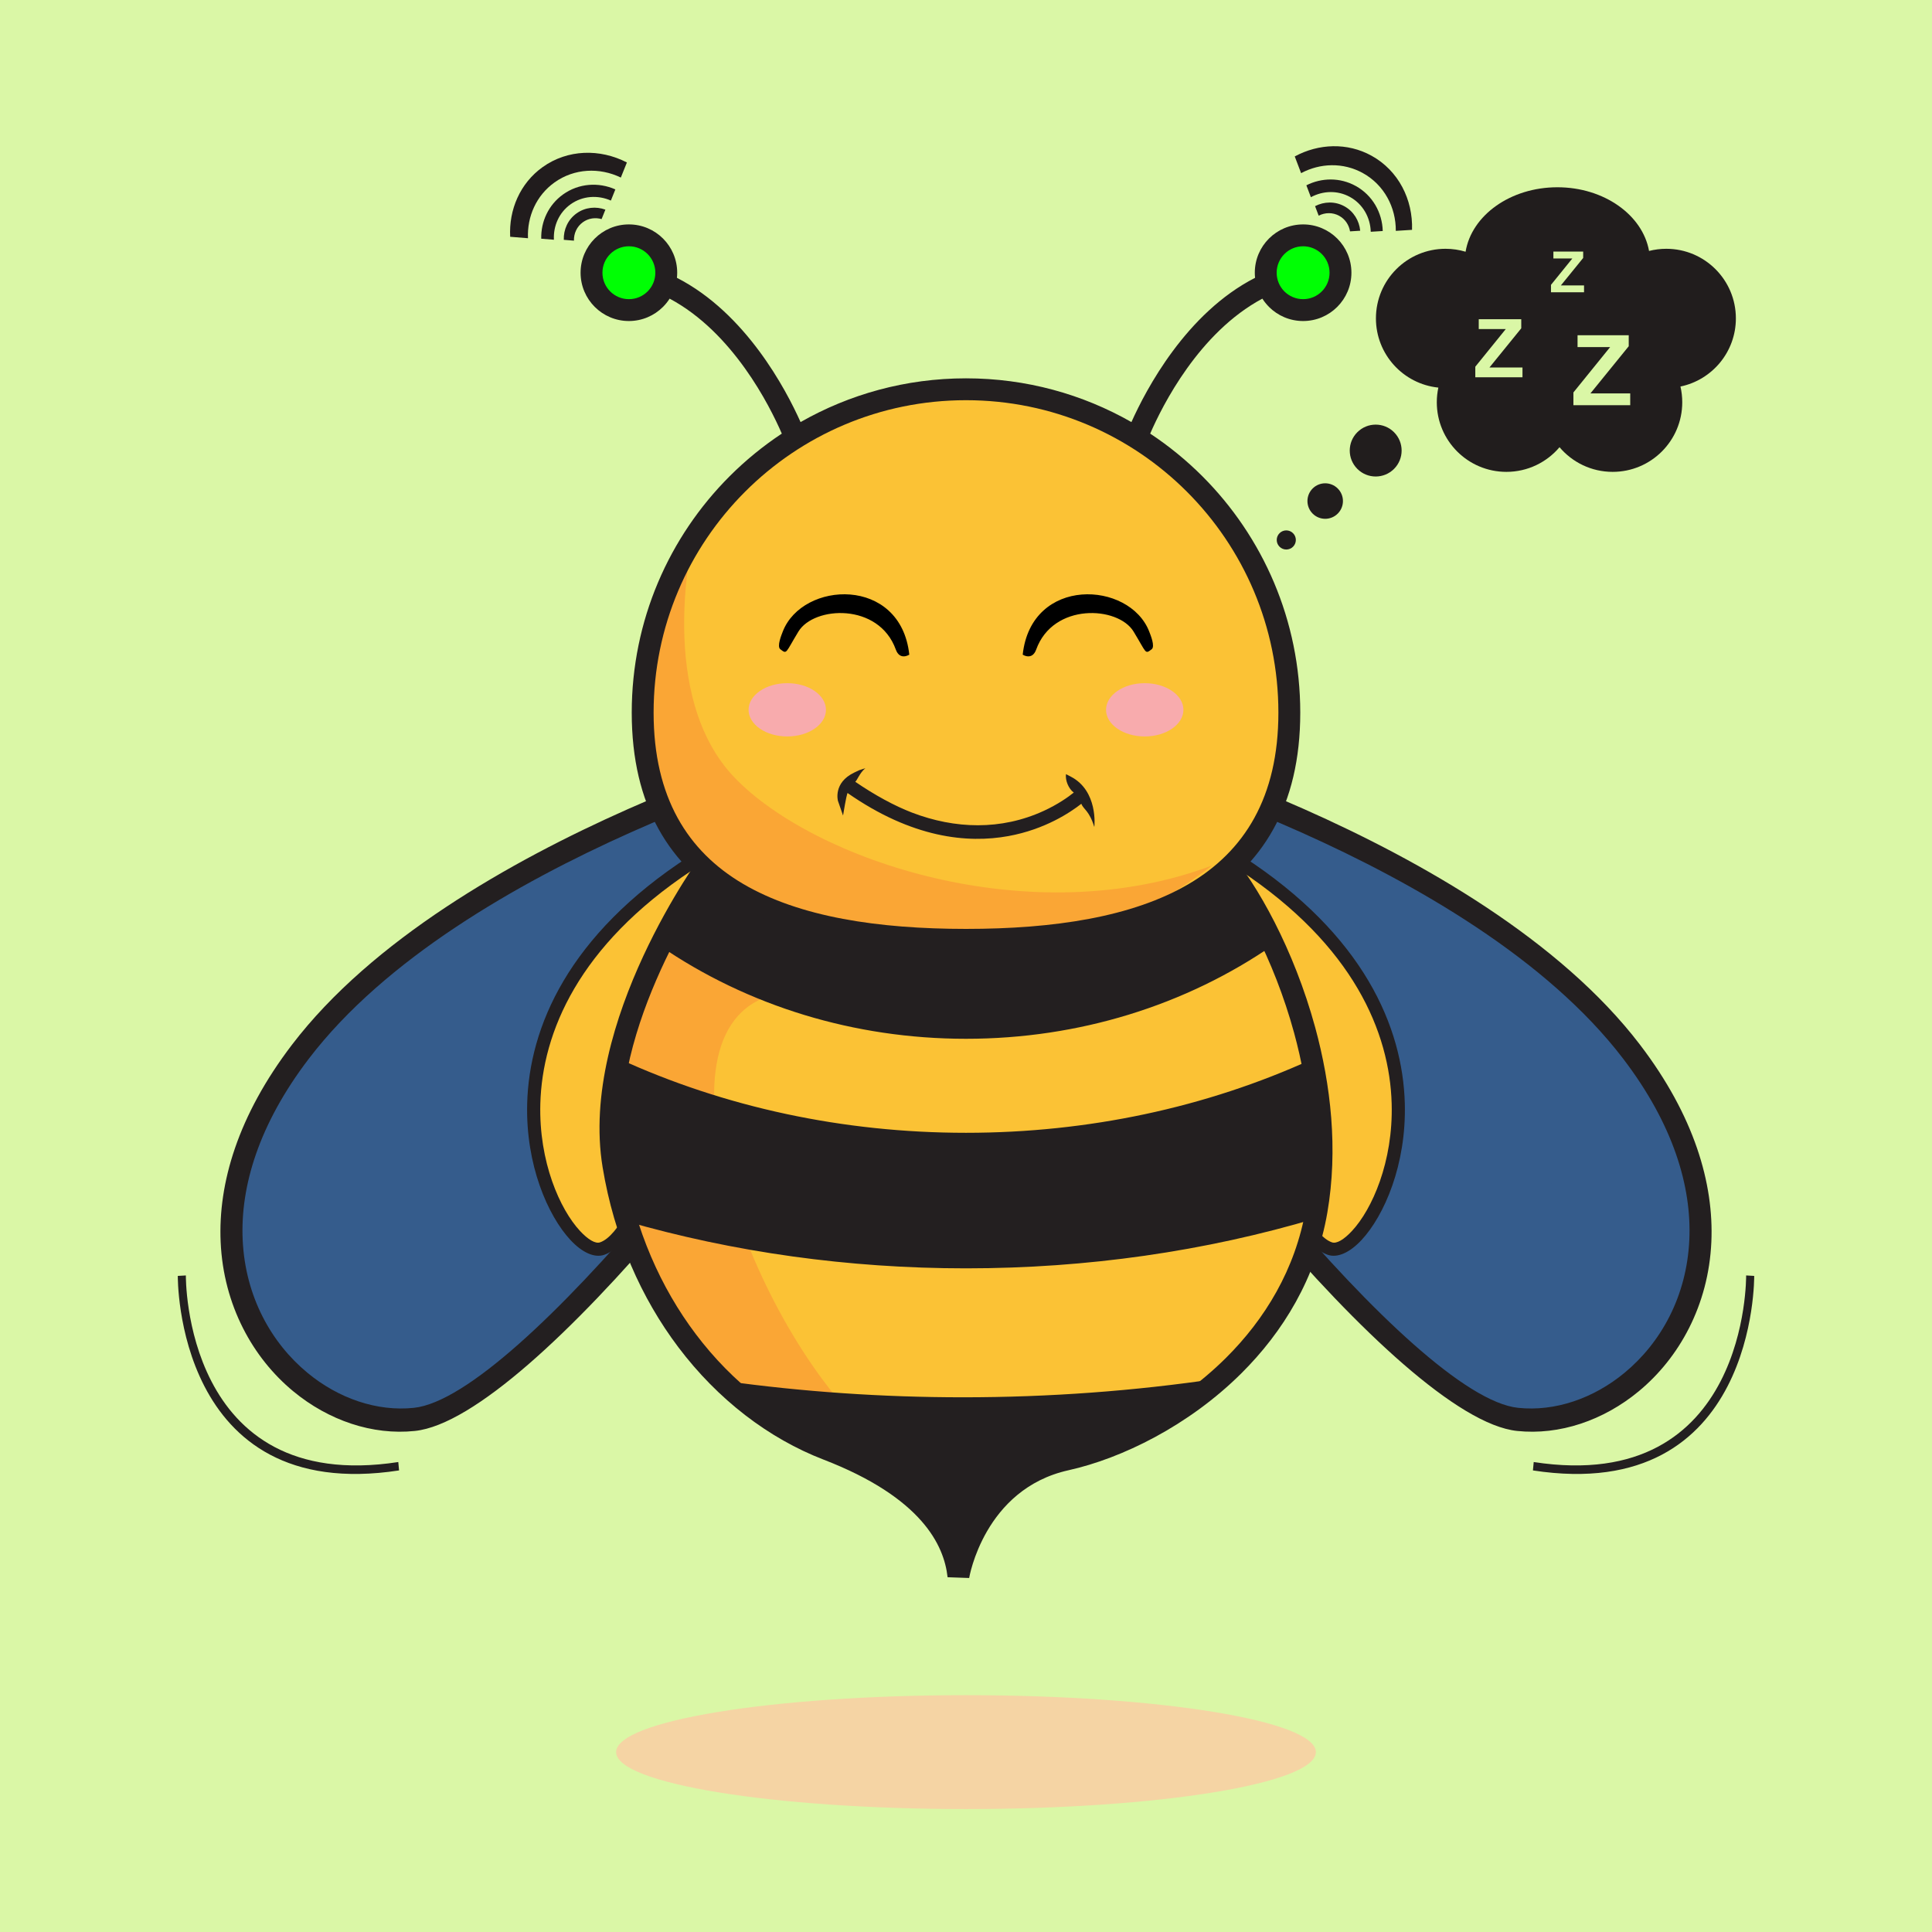
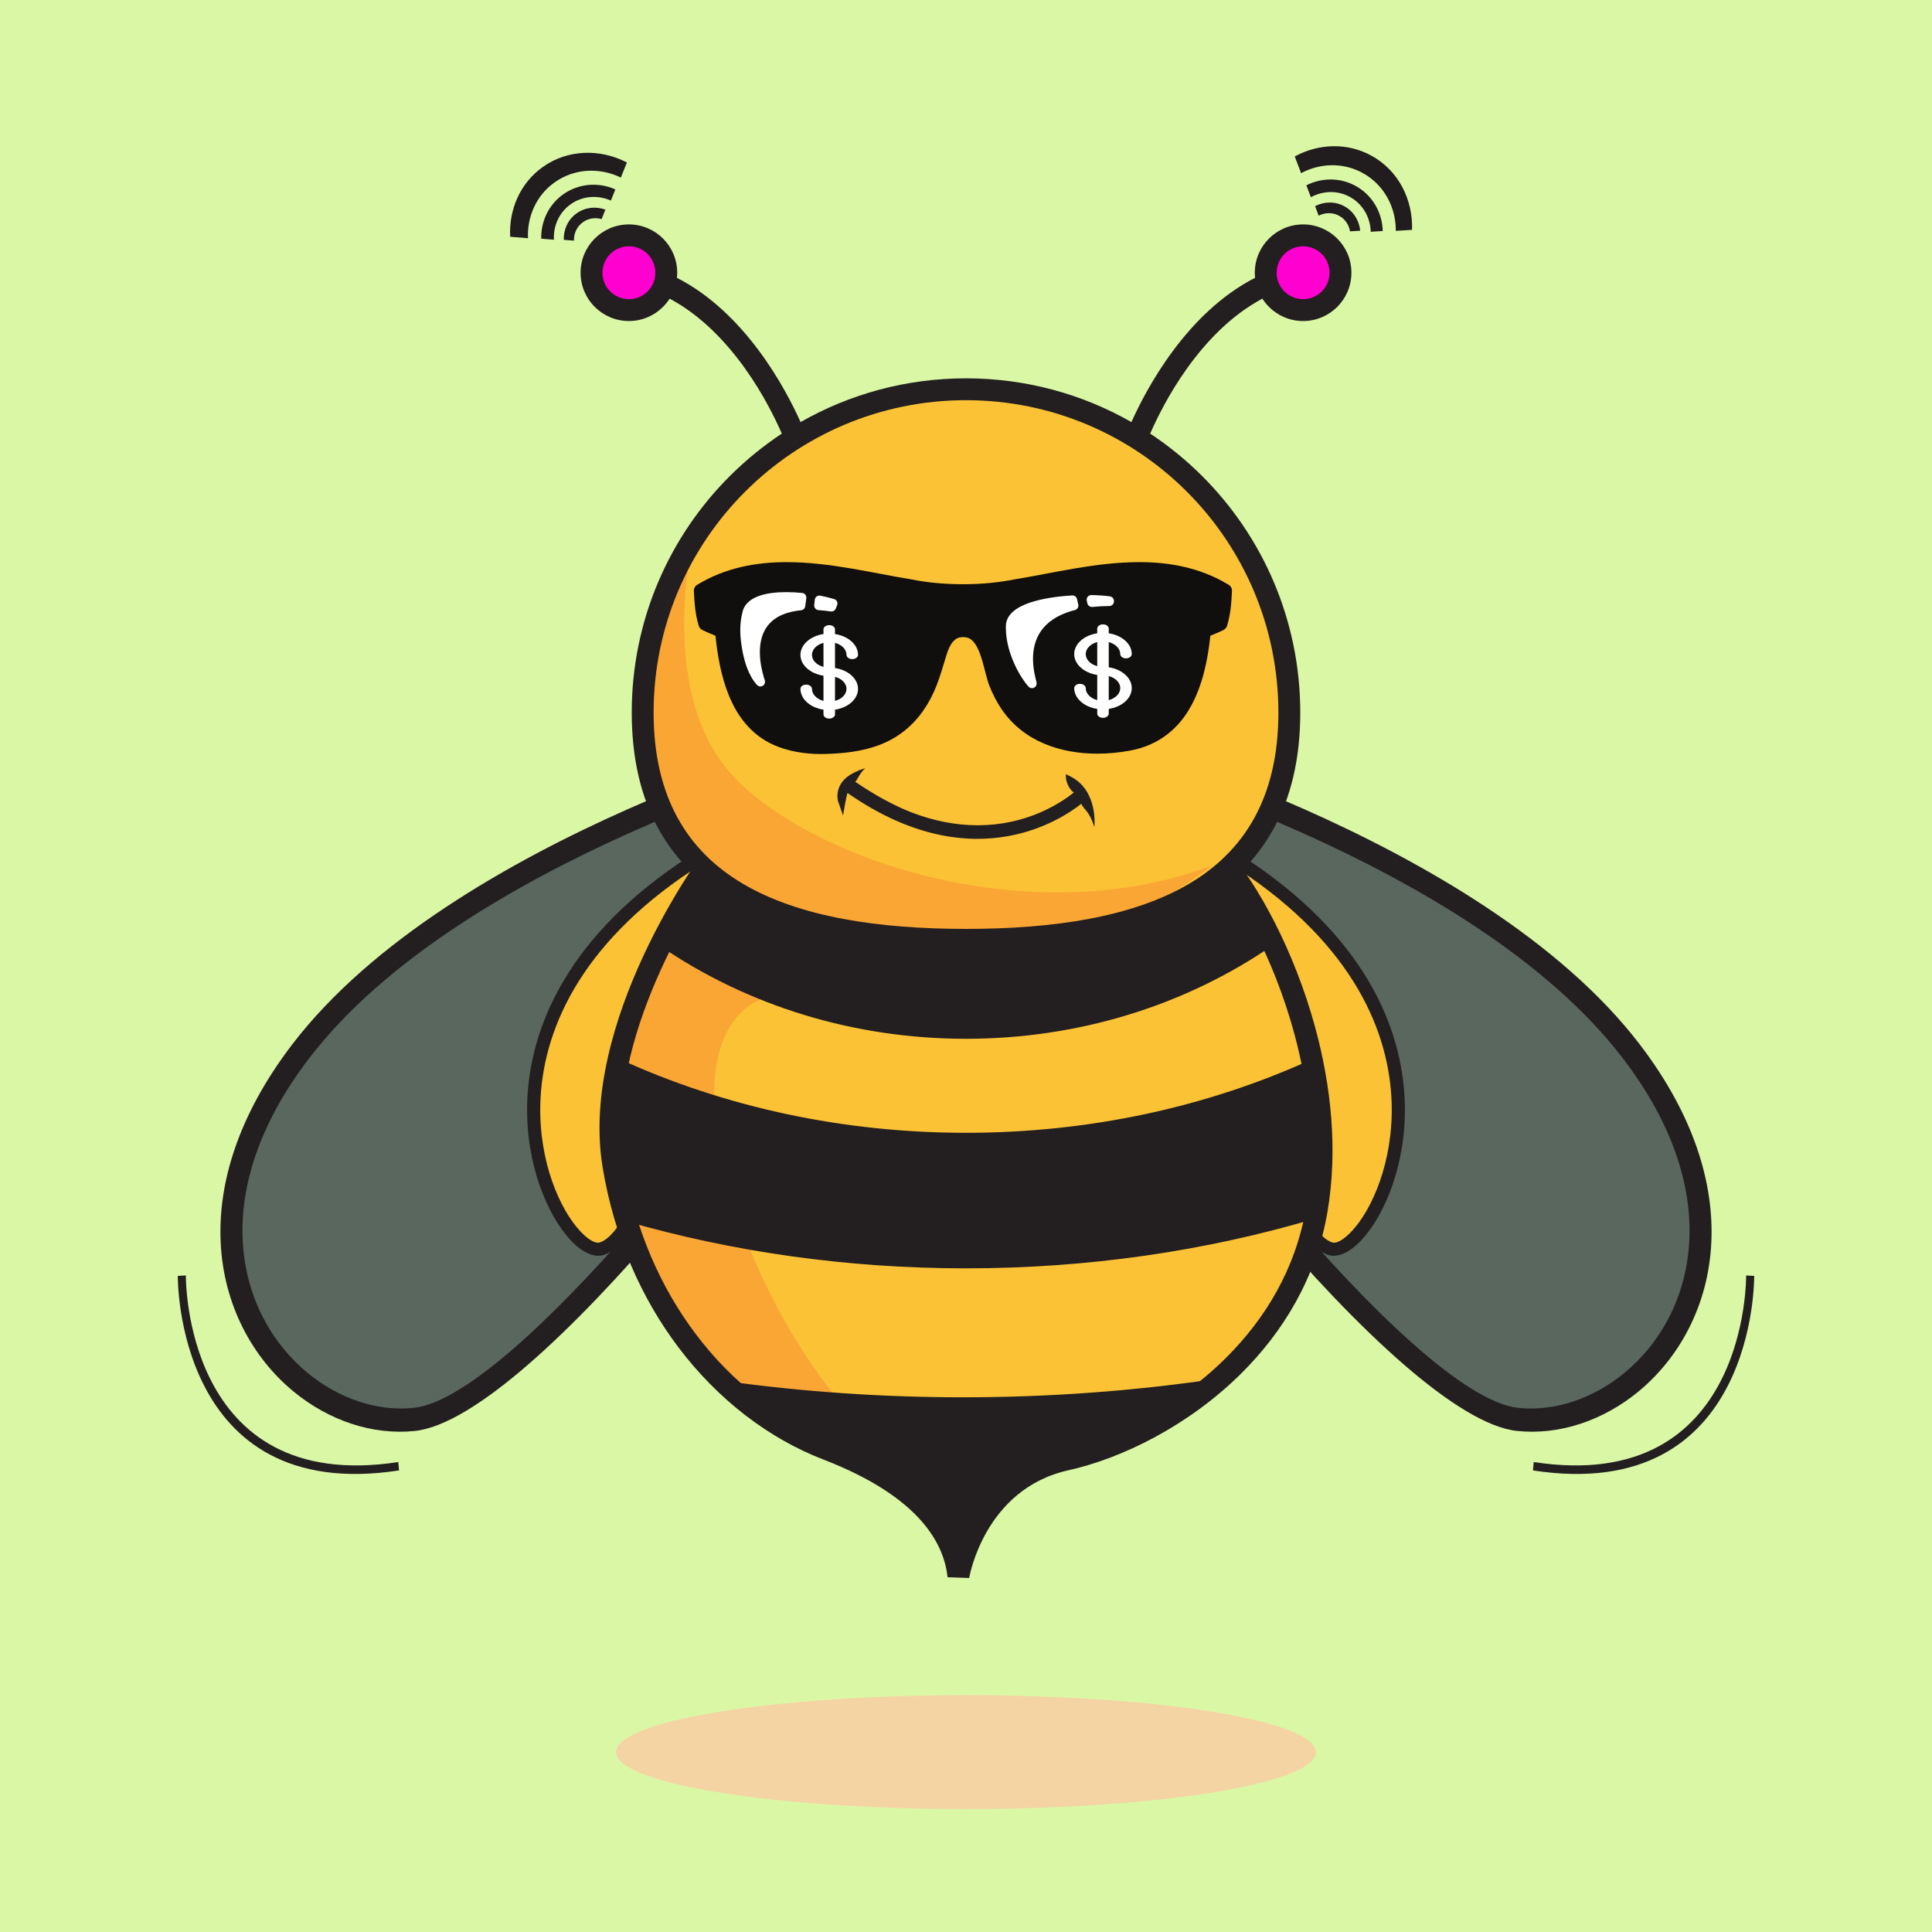
<svg xmlns="http://www.w3.org/2000/svg" version="1.1" id="svg2" xml:space="preserve" width="6400" height="6400" viewBox="0 0 6400 6400">
  <defs id="defs6" />
  <g id="g10" transform="matrix(1.333333,0,0,-1.333333,0,6400)">
    <g id="g12" transform="scale(0.1)">
      <path d="M 0.004,48000 H 48000 V 0 H 0.004 v 48000 0" style="fill:#DAF7A6;fill-opacity:1;fill-rule:evenodd;stroke:none" id="path14" />
      <path d="m 43382.3,16311.9 c 0,-15.6 63,-5457.9 -5277.5,-4635.8 l -19.4,-208.4 c 5562.6,-856.3 5497.1,4816.6 5497.1,4832.7 l -200.2,11.5 v 0" style="fill:#231f20;fill-opacity:1;fill-rule:nonzero;stroke:none" id="path16" />
-       <path d="m 26952.2,29578.4 c 0,0 9673.9,-2585.9 13583.8,-7707.7 3909.8,-5121.7 336.4,-9467.3 -2831.4,-9135 -3167.7,332.2 -11788.2,11960 -12335.3,14577.4 -547,2617.5 1582.9,2265.3 1582.9,2265.3 v 0" style="fill:#355C8C;fill-opacity:1;fill-rule:evenodd;stroke:none" id="path18" />
-       <path d="m 27102.2,29536.7 c 1232.5,-349.6 9809.2,-2917.9 13433.8,-7666 3361.2,-4403.1 1191.8,-8232.6 -1495.9,-9009.4 516.6,1033.8 1618.8,4225.3 -2168.3,7651.6 -4613.7,4174.1 -6523.7,5325.4 -8440.2,6128.2 -989.7,414.6 -1331.9,1724.6 -1329.4,2895.6 v 0" style="fill:#355C8C;fill-opacity:1;fill-rule:evenodd;stroke:none" id="path20" />
+       <path d="m 26952.2,29578.4 c 0,0 9673.9,-2585.9 13583.8,-7707.7 3909.8,-5121.7 336.4,-9467.3 -2831.4,-9135 -3167.7,332.2 -11788.2,11960 -12335.3,14577.4 -547,2617.5 1582.9,2265.3 1582.9,2265.3 v 0" style="fill:#59675E;fill-opacity:1;fill-rule:evenodd;stroke:none" id="path18" />
+       <path d="m 27102.2,29536.7 c 1232.5,-349.6 9809.2,-2917.9 13433.8,-7666 3361.2,-4403.1 1191.8,-8232.6 -1495.9,-9009.4 516.6,1033.8 1618.8,4225.3 -2168.3,7651.6 -4613.7,4174.1 -6523.7,5325.4 -8440.2,6128.2 -989.7,414.6 -1331.9,1724.6 -1329.4,2895.6 v 0" style="fill:#59675E;fill-opacity:1;fill-rule:evenodd;stroke:none" id="path20" />
      <path d="m 40745.5,22043.9 c -3971.9,5203 -13710.1,7805.8 -13738.2,7813.4 l -30.9,5.5 c -7.1,1.1 -2503.1,413.1 -1873.8,-2597.3 317,-1517.3 3221.4,-5918.8 6264.4,-9515 2377,-2809 4862.4,-5148.5 6324.9,-5301.9 1052.8,-110.4 2144,259.2 3021.4,984.4 501.6,414.6 934.8,947.3 1251.8,1574.4 317.6,628.2 518.1,1349.1 553.1,2137.9 64.5,1451.8 -426.8,3135.6 -1772.7,4898.6 z m -13838.8,7253 c 334,-90.3 9635.9,-2642.6 13419.7,-7599.3 1247.1,-1633.7 1703.2,-3176.1 1644.6,-4495 -31.3,-705.8 -209,-1347.6 -490.4,-1904.2 -282,-557.9 -669.3,-1033.4 -1118.8,-1404.9 -774,-639.8 -1729.4,-966.7 -2644.5,-870.8 -1301.8,136.6 -3657.7,2388.8 -5950.4,5098.1 -2988.8,3532.2 -5831.2,7806.8 -6130.7,9239.9 -435.4,2082.5 1072.2,1960.9 1270.5,1936.2 v 0" style="fill:#231f20;fill-opacity:1;fill-rule:nonzero;stroke:none" id="path22" />
      <path d="m 4617.65,16311.9 c 0.03,-15.6 -62.9,-5457.9 5277.59,-4635.8 l 19.32,-208.4 c -5562.61,-856.3 -5497.03,4816.6 -5497.08,4832.7 l 200.17,11.5 v 0" style="fill:#231f20;fill-opacity:1;fill-rule:nonzero;stroke:none" id="path24" />
-       <path d="m 21047.8,29578.4 c 0,0 -9673.9,-2585.9 -13583.77,-7707.7 -3909.86,-5121.7 -336.39,-9467.3 2831.37,-9135 3167.7,332.2 11788.2,11960 12335.3,14577.4 547,2617.5 -1582.9,2265.3 -1582.9,2265.3 v 0" style="fill:#355C8C;fill-opacity:1;fill-rule:evenodd;stroke:none" id="path26" />
-       <path d="m 20897.8,29536.7 c -1232.5,-349.6 -9809.2,-2917.9 -13433.77,-7666 -3361.26,-4403.1 -1191.83,-8232.6 1495.83,-9009.4 -516.52,1033.8 -1618.74,4225.3 2168.34,7651.6 4613.7,4174.1 6523.7,5325.4 8440.2,6128.2 989.7,414.6 1331.9,1724.6 1329.4,2895.6 v 0" style="fill:#355C8C;fill-opacity:1;fill-rule:evenodd;stroke:none" id="path28" />
+       <path d="m 21047.8,29578.4 c 0,0 -9673.9,-2585.9 -13583.77,-7707.7 -3909.86,-5121.7 -336.39,-9467.3 2831.37,-9135 3167.7,332.2 11788.2,11960 12335.3,14577.4 547,2617.5 -1582.9,2265.3 -1582.9,2265.3 v 0" style="fill:#59675E;fill-opacity:1;fill-rule:evenodd;stroke:none" id="path26" />
+       <path d="m 20897.8,29536.7 c -1232.5,-349.6 -9809.2,-2917.9 -13433.77,-7666 -3361.26,-4403.1 -1191.83,-8232.6 1495.83,-9009.4 -516.52,1033.8 -1618.74,4225.3 2168.34,7651.6 4613.7,4174.1 6523.7,5325.4 8440.2,6128.2 989.7,414.6 1331.9,1724.6 1329.4,2895.6 v 0" style="fill:#59675E;fill-opacity:1;fill-rule:evenodd;stroke:none" id="path28" />
      <path d="m 7254.46,22043.9 c 3971.94,5203 13710.14,7805.8 13738.24,7813.4 l 30.9,5.5 c 7.1,1.1 2503.1,413.1 1873.9,-2597.3 -317.1,-1517.3 -3221.5,-5918.8 -6264.5,-9515 -2377,-2809 -4862.4,-5148.5 -6324.9,-5301.9 -1052.77,-110.4 -2143.99,259.2 -3021.39,984.4 -501.63,414.6 -934.83,947.3 -1251.8,1574.4 -317.63,628.2 -518.1,1349.1 -553.08,2137.9 -64.48,1451.8 426.79,3135.6 1772.63,4898.6 z m 13838.84,7253 c -334,-90.3 -9635.9,-2642.6 -13419.7,-7599.3 -1247.07,-1633.7 -1703.21,-3176.1 -1644.65,-4495 31.31,-705.8 209.02,-1347.6 490.46,-1904.2 282.04,-557.9 669.3,-1033.4 1118.76,-1404.9 774.04,-639.8 1729.46,-966.7 2644.53,-870.8 1301.8,136.6 3657.7,2388.8 5950.4,5098.1 2988.8,3532.2 5831.2,7806.8 6130.7,9239.9 435.4,2082.5 -1072.2,1960.9 -1270.5,1936.2 v 0" style="fill:#231f20;fill-opacity:1;fill-rule:nonzero;stroke:none" id="path30" />
      <path d="m 17218.8,26589.7 c -6484.5,-4201.6 -3293.6,-9956.2 -2261.3,-9611.2 922.2,308.3 1725.7,3379.8 2793.9,4774.6 1782.5,2327.6 -532.6,4836.6 -532.6,4836.6 v 0" style="fill:#fbc235;fill-opacity:1;fill-rule:evenodd;stroke:none" id="path32" />
      <path d="m 13097.8,20587.9 c 51.7,1884.1 1011.7,4181.8 4032,6138.8 l 116.7,75.6 93.3,-102.5 c 6.8,-7.5 2407.7,-2609.2 541.6,-5046 -445.4,-581.5 -850,-1476.4 -1236.3,-2330.7 -536.9,-1187.6 -1040.1,-2300.5 -1635.8,-2499.5 -242.7,-81.1 -547.3,57.7 -838.5,371 -277.4,298.5 -557.9,766.2 -762.3,1351 -202.4,579 -331.6,1276.6 -310.7,2042.3 z m 4090.3,5786.2 c -2815.5,-1867.6 -3715.2,-4026.2 -3763.8,-5795.1 -19.8,-722.5 102.1,-1380.1 292.8,-1925.8 188.6,-539.8 443.4,-967 693.2,-1235.7 200.9,-216.3 381.6,-322 495.4,-284 459.7,153.6 934.4,1203.5 1441,2324 393.8,871 806.3,1783.2 1274.7,2394.8 1491.1,1947.1 -33.8,4035.5 -433.3,4521.8 v 0" style="fill:#231f20;fill-opacity:1;fill-rule:nonzero;stroke:none" id="path34" />
      <path d="m 30781.1,26589.7 c 6484.5,-4201.6 3293.6,-9956.2 2261.3,-9611.2 -922.2,308.3 -1725.7,3379.8 -2793.9,4774.6 -1782.5,2327.6 532.6,4836.6 532.6,4836.6 v 0" style="fill:#fbc235;fill-opacity:1;fill-rule:evenodd;stroke:none" id="path36" />
      <path d="m 34575.6,20579 c -48.6,1769 -948.3,3927.5 -3763.8,5795.1 -399.4,-486.3 -1924.4,-2574.7 -433.3,-4521.8 468.4,-611.7 880.9,-1523.9 1274.7,-2394.9 506.6,-1120.4 981.4,-2170.3 1441,-2323.9 113.8,-38 294.5,67.7 495.4,284 249.9,268.8 504.6,695.9 693.3,1235.7 190.7,545.7 312.5,1203.4 292.7,1925.8 z m -3705.4,6147.7 c 3020.3,-1957 3980.2,-4254.7 4031.9,-6138.8 21,-765.6 -108.3,-1463.2 -310.6,-2042.3 -204.4,-584.8 -485,-1052.4 -762.4,-1351 -291.1,-313.2 -595.8,-452.1 -838.6,-371 -595.6,199 -1098.7,1311.8 -1635.7,2499.4 -386.2,854.4 -790.8,1749.2 -1236.3,2330.8 -1866.1,2436.8 534.8,5038.5 541.6,5046 l 93.4,102.5 116.7,-75.6 v 0" style="fill:#231f20;fill-opacity:1;fill-rule:nonzero;stroke:none" id="path38" />
      <path d="m 17508.5,26400.5 c -606.3,-892.2 -2768.1,-4332.9 -2269.2,-7357.2 578.8,-3508.7 2785.4,-6076.8 5317.4,-7053.6 2532.1,-976.6 3157,-2242.6 3255.4,-3146.9 0,0 398,2387.4 2676.9,2893.8 2278.7,506.3 5606.7,2604.4 6221.6,6185.5 581.4,3385.8 -1003.7,6965.2 -2187.1,8507.2 C 29065.2,25093.9 26686.8,24650 24000,24650 c -2667.3,0 -5030.6,437.7 -6491.5,1750.5 v 0" style="fill:#fbc235;fill-opacity:1;fill-rule:evenodd;stroke:none" id="path40" />
      <path d="m 17508.5,26400.5 c -606.3,-892.2 -2768.1,-4332.9 -2269.2,-7357.2 578.8,-3508.7 2785.4,-6076.8 5317.4,-7053.6 250.4,-96.6 481.9,-196 696.3,-297.6 118,478.1 -23.8,1031.8 -535.5,1667.4 -2875.5,3571.7 -4805.4,10613.5 -283.2,9962.2 2516.8,-362.6 5158.4,666.9 7006.8,1651.3 -1043,-229.6 -2209.6,-323 -3441.1,-323 -2667.3,0 -5030.6,437.7 -6491.5,1750.5 v 0" style="fill:#faa635;fill-opacity:1;fill-rule:evenodd;stroke:none" id="path42" />
      <path d="m 14971.9,18999.8 c -597.3,3621.2 2463.6,7769.8 2472.4,7781.7 l 70.6,96.4 6660.7,717.7 c 104.7,15.2 5071.8,732 6352.5,-742.8 706.3,-813.3 1620.1,-2445 2147,-4376.8 390.7,-1432.9 571.5,-3035.2 302.9,-4599.6 -280.3,-1633 -1102.1,-2967.8 -2135.6,-3995.2 -1313.2,-1305.5 -2974.1,-2115.4 -4295.1,-2408.9 -2100.2,-466.7 -2467.8,-2671 -2468.8,-2677.3 l -535.9,19.1 c -44,405.3 -208.1,893.9 -649.3,1395.7 -459.7,522.9 -1214.9,1057.1 -2434.3,1527.3 -1356.6,523.4 -2621.6,1485.8 -3607.5,2793.6 -916,1215.1 -1592.8,2730.1 -1879.6,4469.1 z m 2840.9,7365.1 c -438,-624.4 -2815.8,-4187.5 -2306.1,-7278.1 271.7,-1647 911.7,-3080.6 1777.7,-4229.3 925,-1227 2106.4,-2127.8 3369.9,-2615.2 1312.7,-506.2 2136.2,-1093.5 2646.5,-1673.8 236.4,-268.9 406.5,-536.8 527.4,-795.5 348.5,796.1 1091.3,1892.1 2602.4,2227.9 1236.2,274.6 2793.7,1035.6 4029.7,2264.4 960.4,954.7 1723.6,2192.3 1982.9,3702.4 254.2,1480.8 81.6,3002.7 -290.2,4366.1 -503.9,1847.9 -1368.7,3397.9 -2034.5,4164.6 -1094.8,1260.7 -5857.6,561.7 -5871.3,559.8 l -6434.4,-693.3 v 0" style="fill:#231f20;fill-opacity:1;fill-rule:nonzero;stroke:none" id="path44" />
      <path d="m 17991.9,13650.1 c 770.7,-742.2 1646.2,-1306 2564.8,-1660.4 2532.1,-976.6 3157,-2242.6 3255.4,-3146.9 0,0 398,2387.4 2676.9,2893.8 1150.5,255.6 2568.4,917.3 3769.5,1970.4 -2041.9,-302.7 -4159.3,-463.3 -6330.9,-463.3 -2031.7,0 -4016.2,140.4 -5935.7,406.4 z m -2629.1,8007.4 c -191.6,-859.5 -265.3,-1753.7 -123.5,-2614.2 76.6,-464.1 181.9,-911.6 312.4,-1341.1 2623.9,-757 5471.5,-1172.9 8448.3,-1172.9 3065.4,0 5994.4,439.7 8682.4,1240.2 9.9,50.5 19.4,101.4 28.2,152.6 214.6,1250.2 133.7,2526.6 -113.1,3717.3 -2546.6,-1161.9 -5477.7,-1824.5 -8597.5,-1824.5 -3136,0 -6081.2,669.5 -8637.2,1842.6 z m 2145.6,4743 c -222.6,-327.5 -654.5,-998.1 -1087.6,-1865.5 2104.5,-1444.5 4730.6,-2302.5 7579.2,-2302.5 2868,0 5510.1,869.7 7621.6,2332 -356.3,763.3 -745,1404.9 -1097.9,1864.9 C 29065.3,25094 26686.9,24650 24000,24650 c -2667.4,0 -5030.7,437.7 -6491.6,1750.5 v 0" style="fill:#231f20;fill-opacity:1;fill-rule:evenodd;stroke:none" id="path46" />
      <path d="m 19192.5,12642.8 c -430.7,279 -843.1,606.2 -1229,977.9 l 34,70 c 966.5,-134 1949.9,-236.2 2947.6,-304.4 980.7,-67.2 1975.6,-101.7 2982.6,-101.7 1075.2,0 2137.1,39.4 3182.5,116 1064.8,77.9 2113.2,194.4 3142.4,347 l 32.8,-71.3 c -572.2,-501.8 -1193.6,-915.2 -1812,-1238.4 -685.4,-358.2 -1367.6,-606.1 -1975.6,-741.2 -2251.9,-500.3 -2644.2,-2854.3 -2645.3,-2861 l -81,2.8 c -48.5,445 -226.8,979.5 -705.2,1523.6 -481.2,547.2 -1265.4,1103.9 -2524.3,1589.5 -463.3,178.7 -915.8,410.5 -1349.5,691.2 z m -1080.3,949.6 c 355.6,-332.4 732.5,-627.1 1124.8,-881.1 428.9,-277.5 876.3,-506.8 1334.4,-683.5 1273,-491 2067.6,-1055.7 2556.4,-1611.6 417.1,-474.3 612.3,-942.7 692.4,-1354.2 159,600 769,2294.3 2660,2714.5 601.3,133.5 1276.4,378.9 1955.3,733.8 574.8,300.5 1152.3,679.5 1689.9,1135.8 -986.4,-142.8 -1990.4,-252.6 -3009.4,-327.2 -1048,-76.7 -2111.7,-116.2 -3188.3,-116.2 -1007.9,0 -2004.7,34.6 -2988.1,101.9 -955.9,65.4 -1899.1,162 -2827.4,287.8 z m -2977,6760.6 c 24.8,440.6 91.5,881.3 187.8,1313.3 l 11,49.3 45.8,-21 c 1295.3,-594.5 2691.3,-1059.5 4161.6,-1373.1 1424.1,-303.8 2918.2,-465.6 4458.6,-465.6 1532.6,0 3019.4,160.2 4436.8,460.9 1463.4,310.6 2853.3,771 4143.8,1359.8 l 46.6,21.2 10.4,-50.2 c 129.3,-624.4 213.4,-1272.5 233.3,-1928 18.2,-599.3 -17.1,-1204.9 -120,-1804.4 l -33,-177.9 -23.8,-7 c -1362.7,-405.8 -2787.3,-719 -4260,-929.4 -1436.6,-205.2 -2918.9,-312.6 -4434.1,-312.6 -1471,0 -2910.9,101.5 -4308.2,295.5 -1432.5,198.9 -2820.4,495.2 -4151.3,879.2 l -21.4,6.1 -6.5,21.2 c -66.3,218.3 -126,440.4 -178.5,665.7 -51.6,221.9 -96.8,448.9 -135.1,680.7 -71.4,433.4 -88.6,875.1 -63.8,1316.3 z m 256.7,1246.4 c -89.4,-411.6 -151.4,-831.2 -175,-1250.9 -24.5,-435.8 -7.6,-871.6 62.8,-1298.7 37.6,-228.3 82.6,-453.6 134.2,-675.2 50.8,-218.2 107.8,-431.4 170.4,-639.4 1319.8,-379.7 2696.8,-673 4118.8,-870.4 1392.8,-193.3 2829,-294.5 4296.9,-294.5 1511.8,0 2990.3,107 4422.5,311.6 1460.2,208.6 2872.8,518.6 4224.5,919.8 l 23.3,127.2 c 102,594.3 137,1194.6 118.9,1788.5 -19.2,633 -98.7,1259.2 -221.4,1863.7 -1283.1,-581.3 -2662.8,-1036.3 -4113.9,-1344.3 -1423.5,-302 -2916,-462.8 -4453.9,-462.8 -1545.7,0 -3045.5,162.4 -4475.6,467.5 -1458.5,311.1 -2844.5,770.8 -4132.5,1357.9 z m 1616.6,4091.7 c 190,317.3 354.3,567.8 466.1,732.3 l 26.4,38.8 34.7,-31.2 c 725.2,-651.7 1675.4,-1086.4 2775.8,-1358.4 1103.1,-272.5 2357.6,-381.6 3688.5,-381.6 1340.5,0 2603.6,110.7 3712.6,387.6 1106.5,276.4 2059.8,718.2 2783.5,1380.9 l 32.9,30.1 27.1,-35.4 c 182.8,-238.2 375.3,-525.1 567.9,-852.3 180.7,-306.9 361.5,-649.3 534.5,-1020.2 l 14.7,-31.3 -28.4,-19.6 c -1078,-746.6 -2294.3,-1339.3 -3608.2,-1741.3 -1267,-387.7 -2624.8,-598 -4036.6,-598 -1402.3,0 -2751.4,207.5 -4011.3,590.3 -1306.3,396.8 -2516.5,982 -3590.9,1719.4 l -29.5,20.2 15.9,31.8 c 216.6,434 433.5,819.7 624.3,1137.9 z m 507.5,647.9 c -109.5,-162.5 -262,-397.1 -437.4,-689.8 -184.5,-307.8 -394.2,-680.3 -605.2,-1100.6 1060.6,-723.5 2253,-1298 3539,-1688.7 1251.7,-380.3 2592.8,-586.5 3987.6,-586.5 1404.2,0 2753.9,209 4013,594.3 1293.8,395.8 2492.5,978 3556.9,1710.8 -167.5,356.6 -342.1,686.1 -516.3,982.1 -181.2,307.7 -362.4,579.8 -535.5,808.7 -730.3,-656 -1683.4,-1094.8 -2785.6,-1370 -1116.5,-278.8 -2386.1,-390.2 -3732.5,-390.2 -1336.5,0 -2597.4,109.8 -3708,384.2 -1095.6,270.7 -2044.9,701.8 -2776,1345.7 v 0" style="fill:#231f20;fill-opacity:1;fill-rule:nonzero;stroke:none" id="path48" />
      <path d="m 24000,38328.9 c 4436.5,0 8032.9,-3596.5 8032.9,-8032.9 0,-4436.5 -3596.4,-5646 -8032.9,-5646 -4436.5,0 -8032.9,1209.5 -8032.9,5646 0,4436.4 3596.4,8032.9 8032.9,8032.9 v 0" style="fill:#fbc235;fill-opacity:1;fill-rule:evenodd;stroke:none" id="path50" />
      <path d="m 27921.6,25091.1 c -1160,-316 -2497.3,-441.1 -3921.6,-441.1 -4436.5,0 -8032.9,1209.5 -8032.9,5646 0,1584.5 459,3061.7 1250.9,4306.3 -10,-41.8 -923,-3894.6 1040.4,-5930.2 1974,-2046.6 7353.8,-3872 11860.1,-2173.7 0,0 -862.7,-672.6 -2196.9,-1407.3 v 0" style="fill:#faa635;fill-opacity:1;fill-rule:evenodd;stroke:none" id="path52" />
-       <path d="m 15624.6,42152.9 c 512.9,0 928.6,-415.7 928.6,-928.6 0,-512.8 -415.7,-928.5 -928.6,-928.5 -512.8,0 -928.5,415.7 -928.5,928.5 0,512.9 415.7,928.6 928.5,928.6 v 0" style="fill:#00FF04;fill-opacity:1;fill-rule:evenodd;stroke:none" id="path54" />
-       <path d="m 32375.4,42152.9 c 512.8,0 928.5,-415.7 928.5,-928.6 0,-512.8 -415.7,-928.5 -928.5,-928.5 -512.9,0 -928.6,415.7 -928.6,928.5 0,512.9 415.7,928.6 928.6,928.6 v 0" style="fill:#00FF04;fill-opacity:1;fill-rule:evenodd;stroke:none" id="path56" />
+       <path d="m 15624.6,42152.9 c 512.9,0 928.6,-415.7 928.6,-928.6 0,-512.8 -415.7,-928.5 -928.6,-928.5 -512.8,0 -928.5,415.7 -928.5,928.5 0,512.9 415.7,928.6 928.5,928.6 v 0" style="fill:#FF00D1;fill-opacity:1;fill-rule:evenodd;stroke:none" id="path54" />
+       <path d="m 32375.4,42152.9 c 512.8,0 928.5,-415.7 928.5,-928.6 0,-512.8 -415.7,-928.5 -928.5,-928.5 -512.9,0 -928.6,415.7 -928.6,928.5 0,512.9 415.7,928.6 928.6,928.6 v 0" style="fill:#FF00D1;fill-opacity:1;fill-rule:evenodd;stroke:none" id="path56" />
      <path d="m 29488.1,35784.1 c -1404.4,1404.4 -3344.9,2273.1 -5488.1,2273.1 -2143.2,0 -4083.7,-868.7 -5488.1,-2273.1 -1404.4,-1404.4 -2273.2,-3344.9 -2273.2,-5488.1 0,-2107.5 848.1,-3445 2219.1,-4253.2 1405.7,-828.7 3367.8,-1121.1 5542.2,-1121.1 2174.5,0 4136.6,292.5 5542.1,1121.1 1371.1,808.2 2219.2,2145.7 2219.2,4253.2 0,2143.2 -868.8,4083.7 -2273.2,5488.1 z m 3351.8,5904.8 c -118.7,118.8 -283.1,192.3 -464.5,192.3 -181.4,0 -345.8,-73.6 -464.6,-192.3 -118.7,-118.8 -192.3,-283.1 -192.3,-464.5 0,-181.9 73.3,-346.3 191.9,-465.1 119.2,-118.2 283.6,-191.9 465,-191.9 181.4,0 345.8,73.7 464.5,192.4 118.7,118.7 192.4,283.1 192.4,464.6 0,181.4 -73.7,345.8 -192.4,464.5 z m -16750.7,0 c -118.8,118.7 -283.2,192.3 -464.6,192.3 -181.5,0 -345.9,-73.5 -464.6,-192.3 -118.7,-118.7 -192.3,-283.1 -192.3,-464.5 0,-181.5 73.7,-345.9 192.4,-464.6 118.7,-118.7 283,-192.4 464.5,-192.4 181.8,0 346.2,73.4 465,191.9 118.6,118.8 191.9,283.2 191.9,465.1 0,181.4 -73.6,345.7 -192.3,464.5 z M 24000,38600.5 c 1495.2,0 2898.2,-395.3 4110.1,-1087 362.9,810.9 1360.6,2708.2 3071.8,3584.3 -4.4,41.6 -6.7,83.9 -6.7,126.6 0,331.3 134.4,631.4 351.5,848.6 217.2,217.1 517.3,351.5 848.7,351.5 331.3,0 631.4,-134.3 848.6,-351.5 217.1,-217.1 351.6,-517.3 351.6,-848.6 0,-331.4 -134.5,-631.5 -351.6,-848.7 -217.2,-217.1 -517.3,-351.6 -848.6,-351.6 -331.4,0 -631.5,134.5 -848.7,351.6 v 1 c -61.6,61.7 -116.6,130 -163.7,203.7 -1574.3,-841.2 -2484.2,-2656.5 -2786.9,-3353.5 467.2,-309.1 901.4,-664.1 1296.1,-1058.7 1502.8,-1502.9 2432.4,-3579.1 2432.4,-5872.2 0,-2328.9 -950.3,-3814.5 -2486.5,-4720.1 -1501.4,-885.2 -3556.1,-1197.6 -5818.1,-1197.6 -2261.9,0 -4316.7,312.4 -5818.2,1197.6 -1536.1,905.6 -2486.4,2391.3 -2486.4,4720.1 0,2293.1 929.6,4369.3 2432.4,5872.2 394.6,394.5 828.8,749.6 1296.1,1058.7 -302.7,696.9 -1212.7,2512.2 -2786.9,3353.5 -47.2,-73.7 -102.1,-142 -163.7,-203.7 l -1,-1 c -217.3,-217.1 -517.1,-351.6 -847.7,-351.6 -331.4,0 -631.4,134.5 -848.6,351.6 -217.1,217.2 -351.6,517.3 -351.6,848.7 0,331.3 134.4,631.5 351.5,848.6 217.2,217.2 517.3,351.5 848.7,351.5 331.4,0 631.5,-134.4 848.7,-351.5 217.1,-217.2 351.5,-517.3 351.5,-848.6 0,-42.7 -2.3,-85 -6.7,-126.7 1711.2,-876.1 2708.8,-2773.4 3071.7,-3584.3 1212,691.7 2615,1087.1 4110.2,1087.1 v 0" style="fill:#231f20;fill-opacity:1;fill-rule:nonzero;stroke:none" id="path58" />
      <path d="m 25931.4,27854 c 358.2,164.9 611.7,346.7 746.3,454.9 -127.3,92.7 -214.9,301.1 -193.7,458.2 l 122.2,-63.6 c 678,-352.9 586.4,-1232.3 581.5,-1249.3 -127.3,411.7 -266.4,432.5 -322.8,575.8 -272.5,-214 -903.1,-636.3 -1809.9,-801.8 -1020.4,-186.3 -2391.8,-49.9 -3997.3,1069.5 l -9,-20.7 c -18.2,-44.4 -96.5,-476.2 -103.7,-538.5 l -126.6,364.4 c -0.7,2.4 -123.2,450.3 402.8,701.8 l 124,59.3 154.5,50.8 c -138.9,-114.6 -204.2,-302.5 -251.1,-337.6 478,-328.3 980.7,-601.7 1408.6,-765.5 1069.5,-409.3 2214.4,-445.4 3274.2,42.3 v 0" style="fill:#231f20;fill-opacity:1;fill-rule:evenodd;stroke:none" id="path60" />
      <path d="m 19448.6,32310.9 c 489.1,1258.4 2930.1,1382 3142.6,-575.7 0,0 -233.8,-154.1 -335,126.9 -421.3,1169.2 -2032.8,1081.5 -2418.7,448.5 -331,-543.6 -279.3,-569.3 -449.2,-442.4 -92.8,69.3 26.9,356.7 60.3,442.7 v 0" style="fill:#000000;fill-opacity:1;fill-rule:evenodd;stroke:none" id="path62" />
      <path d="m 28551.3,32310.8 c -489.1,1258.4 -2930.1,1382 -3142.5,-575.7 0,0 233.7,-154.1 334.9,126.9 421.3,1169.2 2032.8,1081.6 2418.8,448.5 330.9,-543.6 279.3,-569.3 449.1,-442.4 92.8,69.3 -26.9,356.7 -60.3,442.7 v 0" style="fill:#000000;fill-opacity:1;fill-rule:evenodd;stroke:none" id="path64" />
      <path d="m 19559.4,31026.7 c 530.9,0 961.2,-296.3 961.2,-661.9 0,-365.5 -430.3,-661.8 -961.2,-661.8 -530.8,0 -961.1,296.3 -961.1,661.8 0,365.6 430.3,661.9 961.1,661.9 v 0" style="fill:#f8abad;fill-opacity:1;fill-rule:evenodd;stroke:none" id="path66" />
      <path d="m 28440.5,31026.7 c 530.9,0 961.2,-296.3 961.2,-661.9 0,-365.5 -430.3,-661.8 -961.2,-661.8 -530.8,0 -961.1,296.3 -961.1,661.8 0,365.6 430.3,661.9 961.1,661.9 v 0" style="fill:#f8abad;fill-opacity:1;fill-rule:evenodd;stroke:none" id="path68" />
      <path d="m 24000,5883.7 c 4800.8,0 8692.6,-633.3 8692.6,-1414.6 0,-781.3 -3891.8,-1414.6 -8692.6,-1414.6 -4800.8,0 -8692.6,633.3 -8692.6,1414.6 0,781.3 3891.8,1414.6 8692.6,1414.6 v 0" style="fill:#f5d4a4;fill-opacity:1;fill-rule:evenodd;stroke:none" id="path70" />
    </g>
-     <g style="display:SLEEP" transform="translate(2742.372,2884.747)" id="g10-3">
+     <g style="display:none" transform="translate(2742.372,2884.747)" id="g10-3">
      <g transform="scale(0.1)" id="g12-6">
        <g transform="scale(1.22699)" id="g14" />
        <path id="path18-7" style="fill:#211d1d;fill-opacity:1;fill-rule:nonzero;stroke:none" d="m 6299.08,8414.2 c -251.69,-251.7 -251.69,-659.8 0,-911.4 251.69,-251.7 659.75,-251.7 911.44,0 251.69,251.6 251.69,659.7 0,911.4 -251.69,251.7 -659.75,251.7 -911.44,0" />
        <path id="path20-5" style="fill:#211d1d;fill-opacity:1;fill-rule:nonzero;stroke:none" d="m 5188.56,7015.8 c -172.2,-172.2 -172.2,-451.4 0,-623.6 172.21,-172.2 451.42,-172.2 623.62,0 172.21,172.2 172.21,451.4 0,623.6 -172.2,172.3 -451.41,172.3 -623.62,0" />
        <path id="path22-3" style="fill:#211d1d;fill-opacity:1;fill-rule:nonzero;stroke:none" d="m 4365.87,5905.3 c -92.73,-92.7 -92.73,-243 0,-335.8 92.73,-92.7 243.07,-92.7 335.8,0 92.72,92.8 92.72,243.1 0,335.8 -92.73,92.8 -243.07,92.8 -335.8,0" />
        <path id="path24-5" style="fill:#211d1d;fill-opacity:1;fill-rule:nonzero;stroke:none" d="m 13078.6,9085.7 h -1411.5 v 316.4 l 912.5,1127.1 h -809.4 v 293.9 h 1271.6 v -272.6 l -951.6,-1172.1 h 988.4 z M 11110,11891.3 v 184.1 l 530.9,655.8 h -471 v 171.1 h 740 v -158.7 l -553.8,-682 h 575.2 v -170.3 z M 10401.9,9779 H 9229.68 v 262.8 l 757.88,936 h -672.25 v 244.1 h 1056.09 v -226.4 l -790.34,-973.4 h 820.84 z m 5301.8,1463.5 c 0,954.9 -774.1,1728.9 -1728.9,1728.9 -147.9,0 -291.4,-18.6 -428.3,-53.5 -160.3,894.6 -1118.8,1582.1 -2277.4,1582.1 -1167.1,0 -2131.1,-697.6 -2280.78,-1601.7 -157.86,47.5 -325.18,73.1 -498.51,73.1 -954.82,0 -1728.87,-774 -1728.87,-1728.9 0,-894.7 679.69,-1630.7 1550.91,-1719.8 -25.24,-117.6 -38.66,-239.5 -38.66,-364.6 0,-954.9 774.05,-1728.9 1728.91,-1728.9 529.3,0 1003,238 1320.1,612.7 317.2,-374.7 790.8,-612.7 1320.2,-612.7 954.8,0 1728.9,774 1728.9,1728.9 0,134.6 -15.5,265.6 -44.6,391.4 786.1,162.6 1377,858.8 1377,1693" />
      </g>
    </g>
    <g transform="matrix(4.17797,0,0,4.17797,1723.871,2926.607)" id="g10-2">
-       <g style="display:none" transform="scale(0.1)" id="g12-8">
+       <g style="display:DOLLAR" transform="scale(0.1)" id="g12-8">
        <path id="path14-9" style="fill:#100f0d;fill-opacity:1;fill-rule:nonzero;stroke:none" d="m 3180.25,1006.49 c -167.36,101.7 -350.45,134.83 -531.93,134.76 -260.06,-0.15 -519.51,-66.91 -738.69,-102.1 l -1.6,-0.31 c -90.61,-18.35 -195.76,-29.04 -308.01,-29.04 -112.27,0 -217.44,10.69 -308.03,29.04 l -1.6,0.31 c -219.22,35.17 -478.671,101.92 -738.71,102.1 C 370.188,1141.32 187.105,1108.19 19.75,1006.49 6.863,998.633 -0.652,984.492 0.043,969.434 3.531,895.793 8.531,829.031 29.203,762.406 32.465,751.926 39.883,743.109 49.633,738.066 72.574,726.328 105.199,713.199 128.445,703.57 140.438,588.813 161.504,462.344 208.547,347.559 258.637,224.988 340.918,114.023 474.02,54.504 560.883,15.715 661.848,0.137 754.605,0 760.703,0 766.617,0.098 772.383,0.195 889.094,2.844 1000.94,14.934 1103.44,54.031 c 102.47,38.918 194.8,106.211 267.17,213.637 29.18,43.16 53.21,90.66 71.99,138.355 24.39,61.829 41.35,123.95 59.84,183.75 10.1,33.172 23.52,61.758 39.15,79.282 16.14,17.383 30.79,25.754 58.21,26.328 5.44,0 11.36,-0.418 17.84,-1.406 19.18,-3.086 32.93,-11.832 47.66,-29.289 21.83,-25.934 39.4,-71.797 52.77,-120.208 13.84,-48.628 23.82,-98.542 39.32,-138.457 18.83,-47.695 42.86,-95.195 72.02,-138.355 65.48,-96.977 154.61,-163.984 253.58,-205.891 99.07,-42.004 207.94,-59.519 316.14,-59.551 65.71,0.031 131.19,6.512 194.31,18.125 177.54,32.129 295,137.941 365.61,269.675 67.41,124.621 97.4,272.129 112.47,413.532 23.25,9.629 55.91,22.765 78.87,34.507 9.73,5.043 17.13,13.832 20.4,24.34 20.69,66.625 25.73,133.387 29.16,207.047 0.7,15.067 -6.84,29.207 -19.7,37.037" />
        <path id="path16-7" style="fill:#ffffff;fill-opacity:1;fill-rule:nonzero;stroke:none" d="m 834.18,921.57 c -25.582,7.532 -53.129,14.446 -82.379,20.278 -7.383,1.465 -15.086,-0.2 -21.219,-4.551 -6.144,-4.375 -10.234,-11.113 -11.269,-18.559 -1.563,-11.179 -2.727,-22.254 -3.668,-33.195 -0.622,-7.301 1.738,-14.637 6.5,-20.191 4.765,-5.555 11.648,-9.012 18.949,-9.508 23.023,-1.547 47.379,-4.121 73.32,-7.918 1.332,-0.192 2.664,-0.289 3.984,-0.289 11.282,0 21.618,6.976 25.657,17.797 2.422,6.48 4.949,12.879 7.617,19.14 3.062,7.235 2.894,15.348 -0.457,22.43 -3.344,7.078 -9.527,12.351 -17.035,14.566 z m -190,36.34 c -31.813,3.168 -63.735,4.938 -94.731,4.938 -59.539,-0.067 -115.508,-6.278 -161.601,-22.578 -45.493,-15.961 -84.594,-44.395 -97.243,-90.407 -10.609,-38.824 -14.707,-76.679 -14.707,-113.047 0.02,-47.429 6.907,-92.359 15.207,-134.531 10.028,-47.168 30.286,-131.379 84.25,-191.445 0.348,-0.34 1.25,-1.477 3.711,-3.391 2.395,-1.679 7.141,-5.386 16.653,-5.625 0.281,-0.015 0.558,-0.015 0.844,-0.015 9.472,0 18.929,6.929 21.613,11.707 4.789,7.539 4.246,10.461 4.769,12.441 0.215,1.895 0.192,2.754 0.215,3.359 -0.195,5.403 -0.676,5.618 -0.847,6.883 -1.336,5.188 -2.977,9.563 -5.93,19.524 -8.496,28.261 -23.879,87.16 -23.832,150.293 -0.024,55.093 11.582,112.125 46.351,156.988 34.809,44.734 93.571,81.101 199.047,92.078 12.832,1.301 22.989,11.305 24.457,24.141 1.836,15.98 3.782,31.797 6.149,47.261 1.14,7.438 -0.821,15.008 -5.442,20.938 -4.605,5.957 -11.449,9.75 -18.933,10.488 z m 1853.8,-46.597 c -0.48,13.312 -10.31,24.292 -23.5,26.187 -30.07,4.324 -67.83,7.086 -110.8,7.871 -8.41,0.172 -16.48,-3.586 -21.77,-10.137 -5.31,-6.523 -7.32,-15.195 -5.43,-23.398 1.27,-5.441 2.52,-10.785 3.77,-16.137 2.91,-12.472 14.11,-21.121 26.66,-21.121 0.98,0 1.97,0.051 2.95,0.156 30.64,3.301 64.66,5.047 101.11,5.481 7.3,0.105 14.28,3.09 19.35,8.371 5.1,5.246 7.86,12.312 7.71,19.641 0,0.543 0,1.543 -0.05,3.086 z m -219.54,10.445 c -2.96,13.086 -14.96,22.09 -28.31,21.305 -88.63,-5.231 -181.84,-18.333 -256,-44.125 -37.09,-13 -69.66,-29.098 -94.82,-50.836 -25.04,-21.414 -42.98,-50.805 -43.78,-85.133 -0.11,-3.621 -0.18,-7.328 -0.18,-11.082 0.07,-81.516 24.28,-158.403 52.71,-220.149 28.43,-61.394 60.37,-107.258 81.17,-129.883 0.74,-0.871 1.7,-1.894 3.22,-3.23 2.53,-1.508 5.19,-5.949 18.24,-6.84 0.22,-0.008 0.44,-0.008 0.65,-0.008 6.54,0 14.41,3.45 18.52,7.774 6.53,6.777 7.13,11.672 7.88,14.453 0.57,2.898 0.57,4.531 0.59,5.859 -0.28,6.946 -1.02,7.93 -1.65,11.348 -4.51,18.879 -19.82,71.074 -19.87,134.914 0,52.895 10.69,111.758 46.08,163.586 35.5,51.781 96,98.781 203.26,126.551 14.42,3.711 23.25,18.332 19.86,32.801 -2.56,10.894 -5.08,21.781 -7.57,32.695" />
      </g>
    </g>
-     <path id="XMLID_462_" d="m 2754.648,3142.158 v 62.587 c 16.644,-4.358 28.602,-16.092 28.602,-29.854 0,-5.83 6.403,-10.557 14.301,-10.557 7.898,0 14.301,4.727 14.301,10.557 0,25.49 -24.605,46.817 -57.203,51.721 v 11.612 c 0,5.83 -6.403,10.557 -14.301,10.557 -7.898,0 -14.301,-4.726 -14.301,-10.557 v -11.612 c -32.598,-4.904 -57.203,-26.231 -57.203,-51.721 0,-25.49 24.605,-46.816 57.203,-51.721 v -62.586 c -16.645,4.358 -28.602,16.092 -28.602,29.854 0,5.83 -6.403,10.557 -14.301,10.557 -7.898,0 -14.301,-4.727 -14.301,-10.557 0,-25.49 24.605,-46.817 57.203,-51.721 v -11.619 c 0,-5.83 6.403,-10.557 14.301,-10.557 7.898,0 14.301,4.727 14.301,10.557 v 11.619 c 32.598,4.904 57.203,26.231 57.203,51.721 0,25.49 -24.606,46.816 -57.203,51.72 z m -57.203,32.733 c 0,13.762 11.956,25.496 28.602,29.854 v -59.708 c -16.645,4.358 -28.602,16.092 -28.602,29.854 z m 57.203,-114.307 v 59.708 c 16.644,-4.358 28.602,-16.092 28.602,-29.854 0,-13.762 -11.957,-25.496 -28.602,-29.854 z" style="fill:#ffffff;stroke-width:0.819;display:none" />
-     <path id="XMLID_462_-6" d="m 2074.512,3140.255 v 62.587 c 16.644,-4.358 28.602,-16.092 28.602,-29.854 0,-5.83 6.403,-10.557 14.301,-10.557 7.898,0 14.301,4.727 14.301,10.557 0,25.49 -24.605,46.817 -57.203,51.721 v 11.612 c 0,5.83 -6.403,10.557 -14.301,10.557 -7.898,0 -14.301,-4.726 -14.301,-10.557 v -11.612 c -32.598,-4.904 -57.203,-26.231 -57.203,-51.721 0,-25.49 24.605,-46.816 57.203,-51.721 v -62.586 c -16.645,4.358 -28.602,16.092 -28.602,29.854 0,5.83 -6.403,10.557 -14.301,10.557 -7.898,0 -14.301,-4.727 -14.301,-10.557 0,-25.49 24.605,-46.817 57.203,-51.721 v -11.619 c 0,-5.83 6.403,-10.557 14.301,-10.557 7.898,0 14.301,4.727 14.301,10.557 v 11.619 c 32.598,4.904 57.203,26.231 57.203,51.721 0,25.49 -24.606,46.816 -57.203,51.72 z m -57.203,32.733 c 0,13.762 11.956,25.496 28.602,29.854 v -59.708 c -16.645,4.358 -28.602,16.092 -28.602,29.854 z m 57.203,-114.307 v 59.708 c 16.644,-4.358 28.602,-16.092 28.602,-29.854 0,-13.762 -11.957,-25.496 -28.602,-29.854 z" style="fill:#ffffff;stroke-width:0.819;display:none" />
+     <path id="XMLID_462_" d="m 2754.648,3142.158 v 62.587 c 16.644,-4.358 28.602,-16.092 28.602,-29.854 0,-5.83 6.403,-10.557 14.301,-10.557 7.898,0 14.301,4.727 14.301,10.557 0,25.49 -24.605,46.817 -57.203,51.721 v 11.612 c 0,5.83 -6.403,10.557 -14.301,10.557 -7.898,0 -14.301,-4.726 -14.301,-10.557 v -11.612 c -32.598,-4.904 -57.203,-26.231 -57.203,-51.721 0,-25.49 24.605,-46.816 57.203,-51.721 v -62.586 c -16.645,4.358 -28.602,16.092 -28.602,29.854 0,5.83 -6.403,10.557 -14.301,10.557 -7.898,0 -14.301,-4.727 -14.301,-10.557 0,-25.49 24.605,-46.817 57.203,-51.721 v -11.619 c 0,-5.83 6.403,-10.557 14.301,-10.557 7.898,0 14.301,4.727 14.301,10.557 v 11.619 c 32.598,4.904 57.203,26.231 57.203,51.721 0,25.49 -24.606,46.816 -57.203,51.72 z m -57.203,32.733 c 0,13.762 11.956,25.496 28.602,29.854 v -59.708 c -16.645,4.358 -28.602,16.092 -28.602,29.854 z m 57.203,-114.307 v 59.708 c 16.644,-4.358 28.602,-16.092 28.602,-29.854 0,-13.762 -11.957,-25.496 -28.602,-29.854 z" style="fill:#ffffff;stroke-width:0.819;display:DOLLAR" />
+     <path id="XMLID_462_-6" d="m 2074.512,3140.255 v 62.587 c 16.644,-4.358 28.602,-16.092 28.602,-29.854 0,-5.83 6.403,-10.557 14.301,-10.557 7.898,0 14.301,4.727 14.301,10.557 0,25.49 -24.605,46.817 -57.203,51.721 v 11.612 c 0,5.83 -6.403,10.557 -14.301,10.557 -7.898,0 -14.301,-4.726 -14.301,-10.557 v -11.612 c -32.598,-4.904 -57.203,-26.231 -57.203,-51.721 0,-25.49 24.605,-46.816 57.203,-51.721 v -62.586 c -16.645,4.358 -28.602,16.092 -28.602,29.854 0,5.83 -6.403,10.557 -14.301,10.557 -7.898,0 -14.301,-4.727 -14.301,-10.557 0,-25.49 24.605,-46.817 57.203,-51.721 v -11.619 c 0,-5.83 6.403,-10.557 14.301,-10.557 7.898,0 14.301,4.727 14.301,10.557 v 11.619 c 32.598,4.904 57.203,26.231 57.203,51.721 0,25.49 -24.606,46.816 -57.203,51.72 z m -57.203,32.733 c 0,13.762 11.956,25.496 28.602,29.854 v -59.708 c -16.645,4.358 -28.602,16.092 -28.602,29.854 z m 57.203,-114.307 v 59.708 c 16.644,-4.358 28.602,-16.092 28.602,-29.854 0,-13.762 -11.957,-25.496 -28.602,-29.854 z" style="fill:#ffffff;stroke-width:0.819;display:DOLLAR" />
    <g transform="matrix(0.2862873,0.2047336,-0.2047336,0.2862873,1373.282,3989.439)" id="g10-36">
      <g style="display:SIGNAL" transform="scale(0.1)" id="g12-7">
        <path style="fill:#211c1d;fill-opacity:1;fill-rule:nonzero;stroke:none" d="m 5954.95,9553.44 c -1962.16,0 -3693.53,-1056.95 -4725.27,-2667.87 l 963.12,-814.55 c 828.55,1275.81 2227.15,2114.03 3813.05,2114.03 1718.58,0 3217.12,-984.39 4008.65,-2443.26 l 968,617.14 c -971.7,1903.4 -2858.75,3194.51 -5027.55,3194.51" id="path4" />
        <path id="path422" style="fill:#211c1d;fill-opacity:1;fill-rule:nonzero;stroke:none" d="m 6005.85,7145.06 c -1272.69,0 -2396.23,-651.5 -3071.98,-1646.07 l 685.35,-579.62 c 520.46,813.91 1406.4,1349.92 2412.08,1349.92 1042.08,0 1955.41,-575.66 2466.95,-1439.54 l 715.1,455.94 C 8559.04,6399.65 7367.56,7145.06 6005.85,7145.06" />
        <path id="path424" style="fill:#211c1d;fill-opacity:1;fill-rule:nonzero;stroke:none" d="m 6005.85,5502.98 c -756.01,0 -1423.17,-393.73 -1822.6,-994.2 l 548.9,-464.24 c 280.53,418.25 746.24,692.14 1273.7,692.14 483.07,0 914.57,-229.56 1199.27,-589.49 l 606.25,386.53 c -401.21,586.33 -1060.09,969.26 -1805.52,969.26" />
      </g>
    </g>
    <g transform="matrix(0.307964,-0.170395,0.170395,0.307964,3061.579,4220.245)" id="g10-36-5">
      <g style="display:SIGNAL" transform="scale(0.1)" id="g12-7-3">
        <path style="fill:#211c1d;fill-opacity:1;fill-rule:nonzero;stroke:none" d="m 5954.95,9553.44 c -1962.16,0 -3693.53,-1056.95 -4725.27,-2667.87 l 963.12,-814.55 c 828.55,1275.81 2227.15,2114.03 3813.05,2114.03 1718.58,0 3217.12,-984.39 4008.65,-2443.26 l 968,617.14 c -971.7,1903.4 -2858.75,3194.51 -5027.55,3194.51" id="path4-5" />
        <path id="path422-6" style="fill:#211c1d;fill-opacity:1;fill-rule:nonzero;stroke:none" d="m 6005.85,7145.06 c -1272.69,0 -2396.23,-651.5 -3071.98,-1646.07 l 685.35,-579.62 c 520.46,813.91 1406.4,1349.92 2412.08,1349.92 1042.08,0 1955.41,-575.66 2466.95,-1439.54 l 715.1,455.94 C 8559.04,6399.65 7367.56,7145.06 6005.85,7145.06" />
        <path id="path424-2" style="fill:#211c1d;fill-opacity:1;fill-rule:nonzero;stroke:none" d="m 6005.85,5502.98 c -756.01,0 -1423.17,-393.73 -1822.6,-994.2 l 548.9,-464.24 c 280.53,418.25 746.24,692.14 1273.7,692.14 483.07,0 914.57,-229.56 1199.27,-589.49 l 606.25,386.53 c -401.21,586.33 -1060.09,969.26 -1805.52,969.26" />
      </g>
    </g>
  </g>
</svg>
